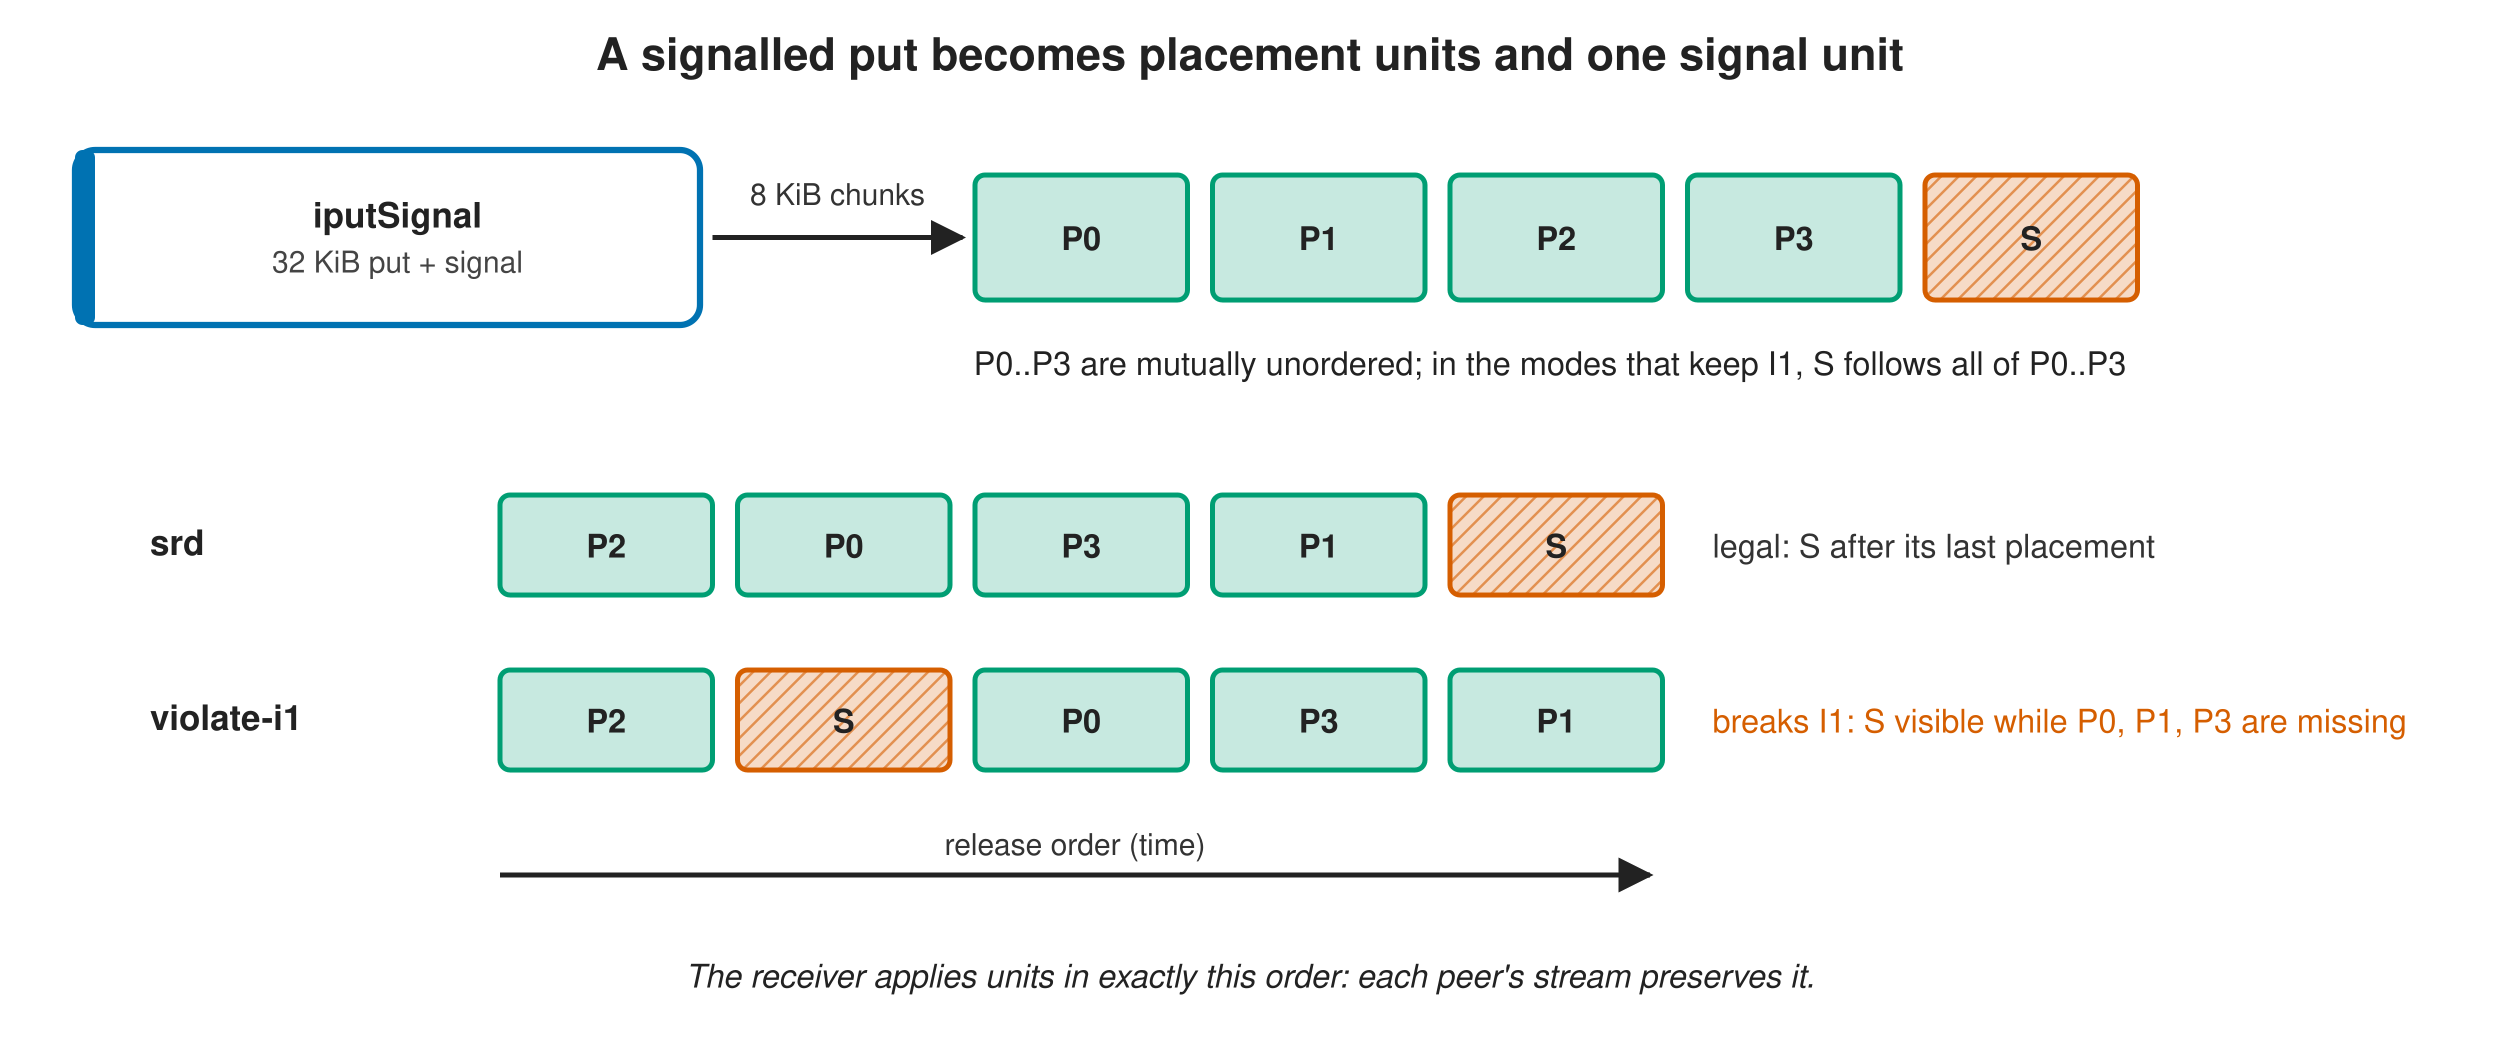
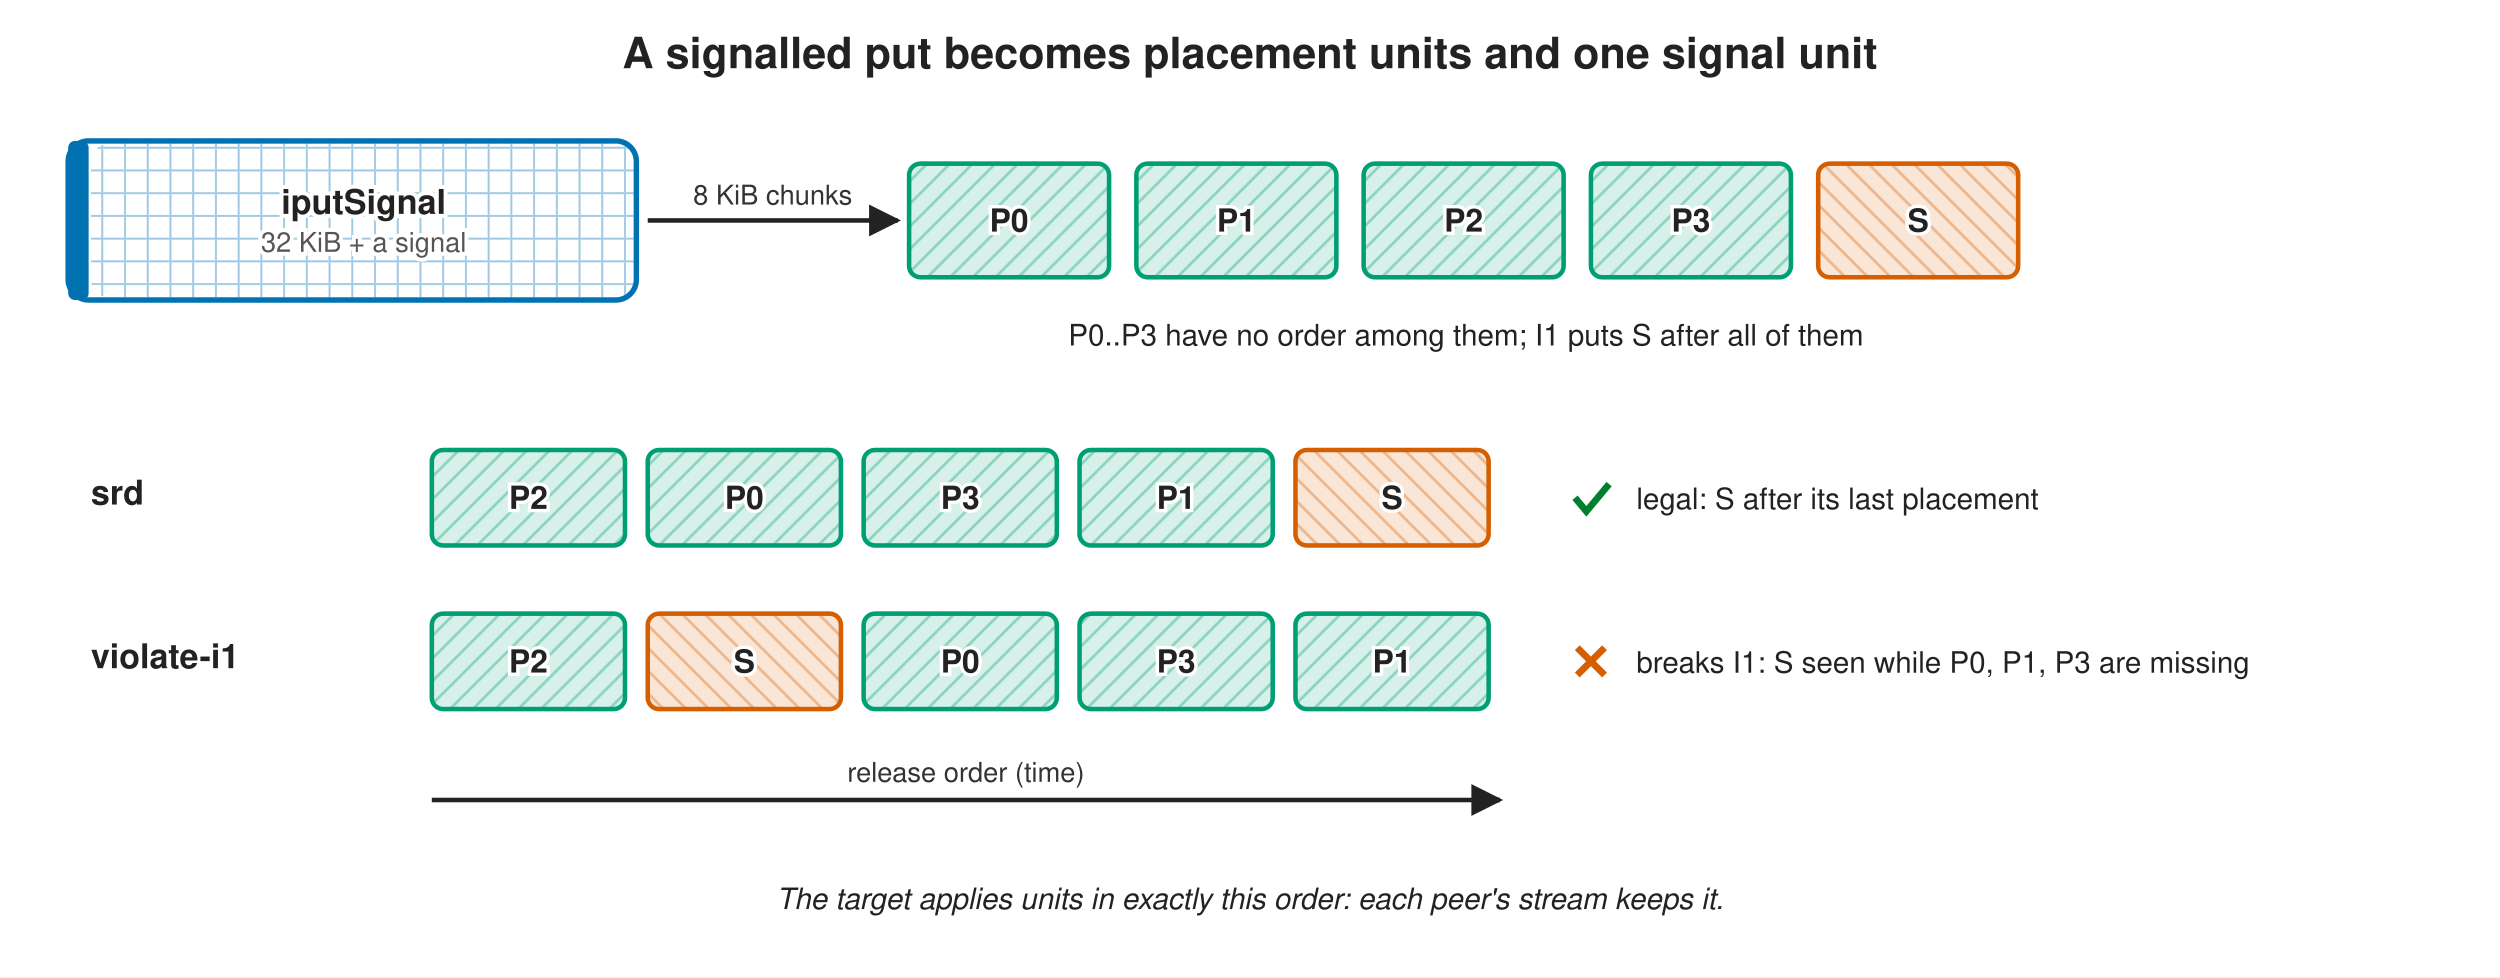
- <svg xmlns="http://www.w3.org/2000/svg" width="1000" height="420" viewBox="0 0 1000 420">
-   <rect x="0" y="0" width="1000" height="420" fill="#FFFFFF" />
-   <text x="500.0" y="28" font-family="Helvetica, Arial, sans-serif" font-size="18" font-weight="bold" text-anchor="middle" fill="#222222">A signalled put becomes placement units and one signal unit</text>
-   <rect x="30" y="60" width="250" height="70" rx="8" fill="#FFFFFF" stroke="#0072B2" stroke-width="2.5" />
-   <rect x="30" y="60" width="8" height="70" rx="3" fill="#0072B2" />
-   <text x="159.0" y="91.0" font-family="Helvetica, Arial, sans-serif" font-size="14" font-weight="bold" text-anchor="middle" fill="#222222">iputSignal</text>
-   <text x="159.0" y="109.0" font-family="Helvetica, Arial, sans-serif" font-size="12" font-weight="normal" text-anchor="middle" fill="#444444">32 KiB put + signal</text>
+ <svg xmlns="http://www.w3.org/2000/svg" width="1100" height="430" viewBox="0 0 1100 430">
  <defs>
-     <marker id="a6" viewBox="0 0 10 10" refX="9" refY="5" markerWidth="7" markerHeight="7" orient="auto-start-reverse">
+     <pattern id="p-nccl" width="10" height="10" patternUnits="userSpaceOnUse">
+       <g stroke="#0072B2" opacity="0.35">
+         <path d="M0,5 h10 M5,0 v10" stroke-width="0.9" />
+       </g>
+     </pattern>
+     <marker id="m7" viewBox="0 0 10 10" refX="9" refY="5" markerWidth="7" markerHeight="7" orient="auto-start-reverse">
+       <path d="M0,0 L10,5 L0,10 z" fill="#222222" />
+     </marker>
+     <pattern id="p-sim" width="10" height="10" patternUnits="userSpaceOnUse">
+       <g stroke="#009E73" opacity="0.35">
+         <path d="M-2,2 l4,-4 M0,10 l10,-10 M8,12 l4,-4" stroke-width="1.2" />
+       </g>
+     </pattern>
+     <pattern id="p-sig" width="10" height="10" patternUnits="userSpaceOnUse">
+       <g stroke="#D55E00" opacity="0.35">
+         <path d="M-2,8 l4,4 M0,0 l10,10 M8,-2 l4,4" stroke-width="1.2" />
+       </g>
+     </pattern>
+     <marker id="m61" viewBox="0 0 10 10" refX="9" refY="5" markerWidth="7" markerHeight="7" orient="auto-start-reverse">
      <path d="M0,0 L10,5 L0,10 z" fill="#222222" />
    </marker>
  </defs>
-   <line x1="285" y1="95" x2="385" y2="95" stroke="#222222" stroke-width="2" marker-end="url(#a6)" />
-   <text x="335" y="82" font-family="Helvetica, Arial, sans-serif" font-size="12" font-weight="normal" text-anchor="middle" fill="#333333">8 KiB chunks</text>
-   <rect x="390" y="70" width="85" height="50" rx="4" fill="#009E73" fill-opacity="0.22" stroke="#009E73" stroke-width="2" />
-   <text x="432.5" y="100.0" font-family="Helvetica, Arial, sans-serif" font-size="13" font-weight="bold" text-anchor="middle" fill="#222222">P0</text>
-   <rect x="485" y="70" width="85" height="50" rx="4" fill="#009E73" fill-opacity="0.22" stroke="#009E73" stroke-width="2" />
-   <text x="527.5" y="100.0" font-family="Helvetica, Arial, sans-serif" font-size="13" font-weight="bold" text-anchor="middle" fill="#222222">P1</text>
-   <rect x="580" y="70" width="85" height="50" rx="4" fill="#009E73" fill-opacity="0.22" stroke="#009E73" stroke-width="2" />
-   <text x="622.5" y="100.0" font-family="Helvetica, Arial, sans-serif" font-size="13" font-weight="bold" text-anchor="middle" fill="#222222">P2</text>
-   <rect x="675" y="70" width="85" height="50" rx="4" fill="#009E73" fill-opacity="0.22" stroke="#009E73" stroke-width="2" />
-   <text x="717.5" y="100.0" font-family="Helvetica, Arial, sans-serif" font-size="13" font-weight="bold" text-anchor="middle" fill="#222222">P3</text>
-   <rect x="770" y="70" width="85" height="50" rx="4" fill="#D55E00" fill-opacity="0.22" stroke="#D55E00" stroke-width="2" />
-   <line x1="770" y1="70" x2="770" y2="70" stroke="#D55E00" stroke-width="1" opacity="0.6" />
-   <line x1="770" y1="77" x2="777" y2="70" stroke="#D55E00" stroke-width="1" opacity="0.6" />
-   <line x1="770" y1="84" x2="784" y2="70" stroke="#D55E00" stroke-width="1" opacity="0.6" />
-   <line x1="770" y1="91" x2="791" y2="70" stroke="#D55E00" stroke-width="1" opacity="0.6" />
-   <line x1="770" y1="98" x2="798" y2="70" stroke="#D55E00" stroke-width="1" opacity="0.6" />
-   <line x1="770" y1="105" x2="805" y2="70" stroke="#D55E00" stroke-width="1" opacity="0.6" />
-   <line x1="770" y1="112" x2="812" y2="70" stroke="#D55E00" stroke-width="1" opacity="0.6" />
-   <line x1="770" y1="119" x2="819" y2="70" stroke="#D55E00" stroke-width="1" opacity="0.6" />
-   <line x1="776" y1="120" x2="826" y2="70" stroke="#D55E00" stroke-width="1" opacity="0.6" />
-   <line x1="783" y1="120" x2="833" y2="70" stroke="#D55E00" stroke-width="1" opacity="0.6" />
-   <line x1="790" y1="120" x2="840" y2="70" stroke="#D55E00" stroke-width="1" opacity="0.6" />
-   <line x1="797" y1="120" x2="847" y2="70" stroke="#D55E00" stroke-width="1" opacity="0.6" />
-   <line x1="804" y1="120" x2="854" y2="70" stroke="#D55E00" stroke-width="1" opacity="0.6" />
-   <line x1="811" y1="120" x2="855" y2="76" stroke="#D55E00" stroke-width="1" opacity="0.6" />
-   <line x1="818" y1="120" x2="855" y2="83" stroke="#D55E00" stroke-width="1" opacity="0.6" />
-   <line x1="825" y1="120" x2="855" y2="90" stroke="#D55E00" stroke-width="1" opacity="0.6" />
-   <line x1="832" y1="120" x2="855" y2="97" stroke="#D55E00" stroke-width="1" opacity="0.6" />
-   <line x1="839" y1="120" x2="855" y2="104" stroke="#D55E00" stroke-width="1" opacity="0.6" />
-   <line x1="846" y1="120" x2="855" y2="111" stroke="#D55E00" stroke-width="1" opacity="0.6" />
-   <line x1="853" y1="120" x2="855" y2="118" stroke="#D55E00" stroke-width="1" opacity="0.6" />
-   <text x="812.5" y="100.0" font-family="Helvetica, Arial, sans-serif" font-size="13" font-weight="bold" text-anchor="middle" fill="#222222">S</text>
-   <text x="620" y="150" font-family="Helvetica, Arial, sans-serif" font-size="13" font-weight="normal" text-anchor="middle" fill="#222222">P0..P3 are mutually unordered; in the modes that keep I1, S follows all of P0..P3</text>
-   <text x="60" y="222" font-family="Helvetica, Arial, sans-serif" font-size="14" font-weight="bold" text-anchor="start" fill="#222222">srd</text>
-   <rect x="200" y="198" width="85" height="40" rx="4" fill="#009E73" fill-opacity="0.22" stroke="#009E73" stroke-width="2" />
-   <text x="242.5" y="223.0" font-family="Helvetica, Arial, sans-serif" font-size="13" font-weight="bold" text-anchor="middle" fill="#222222">P2</text>
-   <rect x="295" y="198" width="85" height="40" rx="4" fill="#009E73" fill-opacity="0.22" stroke="#009E73" stroke-width="2" />
-   <text x="337.5" y="223.0" font-family="Helvetica, Arial, sans-serif" font-size="13" font-weight="bold" text-anchor="middle" fill="#222222">P0</text>
-   <rect x="390" y="198" width="85" height="40" rx="4" fill="#009E73" fill-opacity="0.22" stroke="#009E73" stroke-width="2" />
-   <text x="432.5" y="223.0" font-family="Helvetica, Arial, sans-serif" font-size="13" font-weight="bold" text-anchor="middle" fill="#222222">P3</text>
-   <rect x="485" y="198" width="85" height="40" rx="4" fill="#009E73" fill-opacity="0.22" stroke="#009E73" stroke-width="2" />
-   <text x="527.5" y="223.0" font-family="Helvetica, Arial, sans-serif" font-size="13" font-weight="bold" text-anchor="middle" fill="#222222">P1</text>
-   <rect x="580" y="198" width="85" height="40" rx="4" fill="#D55E00" fill-opacity="0.22" stroke="#D55E00" stroke-width="2" />
-   <line x1="580" y1="198" x2="580" y2="198" stroke="#D55E00" stroke-width="1" opacity="0.6" />
-   <line x1="580" y1="205" x2="587" y2="198" stroke="#D55E00" stroke-width="1" opacity="0.6" />
-   <line x1="580" y1="212" x2="594" y2="198" stroke="#D55E00" stroke-width="1" opacity="0.6" />
-   <line x1="580" y1="219" x2="601" y2="198" stroke="#D55E00" stroke-width="1" opacity="0.6" />
-   <line x1="580" y1="226" x2="608" y2="198" stroke="#D55E00" stroke-width="1" opacity="0.6" />
-   <line x1="580" y1="233" x2="615" y2="198" stroke="#D55E00" stroke-width="1" opacity="0.6" />
-   <line x1="582" y1="238" x2="622" y2="198" stroke="#D55E00" stroke-width="1" opacity="0.6" />
-   <line x1="589" y1="238" x2="629" y2="198" stroke="#D55E00" stroke-width="1" opacity="0.6" />
-   <line x1="596" y1="238" x2="636" y2="198" stroke="#D55E00" stroke-width="1" opacity="0.6" />
-   <line x1="603" y1="238" x2="643" y2="198" stroke="#D55E00" stroke-width="1" opacity="0.6" />
-   <line x1="610" y1="238" x2="650" y2="198" stroke="#D55E00" stroke-width="1" opacity="0.6" />
-   <line x1="617" y1="238" x2="657" y2="198" stroke="#D55E00" stroke-width="1" opacity="0.6" />
-   <line x1="624" y1="238" x2="664" y2="198" stroke="#D55E00" stroke-width="1" opacity="0.6" />
-   <line x1="631" y1="238" x2="665" y2="204" stroke="#D55E00" stroke-width="1" opacity="0.6" />
-   <line x1="638" y1="238" x2="665" y2="211" stroke="#D55E00" stroke-width="1" opacity="0.6" />
-   <line x1="645" y1="238" x2="665" y2="218" stroke="#D55E00" stroke-width="1" opacity="0.6" />
-   <line x1="652" y1="238" x2="665" y2="225" stroke="#D55E00" stroke-width="1" opacity="0.6" />
-   <line x1="659" y1="238" x2="665" y2="232" stroke="#D55E00" stroke-width="1" opacity="0.6" />
-   <text x="622.5" y="223.0" font-family="Helvetica, Arial, sans-serif" font-size="13" font-weight="bold" text-anchor="middle" fill="#222222">S</text>
-   <text x="685" y="223" font-family="Helvetica, Arial, sans-serif" font-size="13" font-weight="normal" text-anchor="start" fill="#333333">legal: S after its last placement</text>
-   <text x="60" y="292" font-family="Helvetica, Arial, sans-serif" font-size="14" font-weight="bold" text-anchor="start" fill="#222222">violate-i1</text>
-   <rect x="200" y="268" width="85" height="40" rx="4" fill="#009E73" fill-opacity="0.22" stroke="#009E73" stroke-width="2" />
-   <text x="242.5" y="293.0" font-family="Helvetica, Arial, sans-serif" font-size="13" font-weight="bold" text-anchor="middle" fill="#222222">P2</text>
-   <rect x="295" y="268" width="85" height="40" rx="4" fill="#D55E00" fill-opacity="0.22" stroke="#D55E00" stroke-width="2" />
-   <line x1="295" y1="268" x2="295" y2="268" stroke="#D55E00" stroke-width="1" opacity="0.6" />
-   <line x1="295" y1="275" x2="302" y2="268" stroke="#D55E00" stroke-width="1" opacity="0.6" />
-   <line x1="295" y1="282" x2="309" y2="268" stroke="#D55E00" stroke-width="1" opacity="0.6" />
-   <line x1="295" y1="289" x2="316" y2="268" stroke="#D55E00" stroke-width="1" opacity="0.6" />
-   <line x1="295" y1="296" x2="323" y2="268" stroke="#D55E00" stroke-width="1" opacity="0.6" />
-   <line x1="295" y1="303" x2="330" y2="268" stroke="#D55E00" stroke-width="1" opacity="0.6" />
-   <line x1="297" y1="308" x2="337" y2="268" stroke="#D55E00" stroke-width="1" opacity="0.6" />
-   <line x1="304" y1="308" x2="344" y2="268" stroke="#D55E00" stroke-width="1" opacity="0.6" />
-   <line x1="311" y1="308" x2="351" y2="268" stroke="#D55E00" stroke-width="1" opacity="0.6" />
-   <line x1="318" y1="308" x2="358" y2="268" stroke="#D55E00" stroke-width="1" opacity="0.6" />
-   <line x1="325" y1="308" x2="365" y2="268" stroke="#D55E00" stroke-width="1" opacity="0.6" />
-   <line x1="332" y1="308" x2="372" y2="268" stroke="#D55E00" stroke-width="1" opacity="0.6" />
-   <line x1="339" y1="308" x2="379" y2="268" stroke="#D55E00" stroke-width="1" opacity="0.6" />
-   <line x1="346" y1="308" x2="380" y2="274" stroke="#D55E00" stroke-width="1" opacity="0.6" />
-   <line x1="353" y1="308" x2="380" y2="281" stroke="#D55E00" stroke-width="1" opacity="0.6" />
-   <line x1="360" y1="308" x2="380" y2="288" stroke="#D55E00" stroke-width="1" opacity="0.6" />
-   <line x1="367" y1="308" x2="380" y2="295" stroke="#D55E00" stroke-width="1" opacity="0.6" />
-   <line x1="374" y1="308" x2="380" y2="302" stroke="#D55E00" stroke-width="1" opacity="0.6" />
-   <text x="337.5" y="293.0" font-family="Helvetica, Arial, sans-serif" font-size="13" font-weight="bold" text-anchor="middle" fill="#222222">S</text>
-   <rect x="390" y="268" width="85" height="40" rx="4" fill="#009E73" fill-opacity="0.22" stroke="#009E73" stroke-width="2" />
-   <text x="432.5" y="293.0" font-family="Helvetica, Arial, sans-serif" font-size="13" font-weight="bold" text-anchor="middle" fill="#222222">P0</text>
-   <rect x="485" y="268" width="85" height="40" rx="4" fill="#009E73" fill-opacity="0.22" stroke="#009E73" stroke-width="2" />
-   <text x="527.5" y="293.0" font-family="Helvetica, Arial, sans-serif" font-size="13" font-weight="bold" text-anchor="middle" fill="#222222">P3</text>
-   <rect x="580" y="268" width="85" height="40" rx="4" fill="#009E73" fill-opacity="0.22" stroke="#009E73" stroke-width="2" />
-   <text x="622.5" y="293.0" font-family="Helvetica, Arial, sans-serif" font-size="13" font-weight="bold" text-anchor="middle" fill="#222222">P1</text>
-   <text x="685" y="293" font-family="Helvetica, Arial, sans-serif" font-size="13" font-weight="normal" text-anchor="start" fill="#D55E00">breaks I1: S visible while P0, P1, P3 are missing</text>
-   <defs>
-     <marker id="a100" viewBox="0 0 10 10" refX="9" refY="5" markerWidth="7" markerHeight="7" orient="auto-start-reverse">
-       <path d="M0,0 L10,5 L0,10 z" fill="#222222" />
-     </marker>
-   </defs>
-   <line x1="200" y1="350" x2="660" y2="350" stroke="#222222" stroke-width="2" marker-end="url(#a100)" />
-   <text x="430" y="342" font-family="Helvetica, Arial, sans-serif" font-size="12" font-weight="normal" text-anchor="middle" fill="#333333">release order (time)</text>
-   <text x="500" y="395" font-family="Helvetica, Arial, sans-serif" font-size="13" font-weight="normal" text-anchor="middle" fill="#222222" font-style="italic">The receiver applies units in exactly this order: each peer's stream preserves it.</text>
+   <rect x="0" y="0" width="1100" height="430" fill="#FFFFFF" />
+   <text x="550.0" y="30.0" font-family="Helvetica, Arial, 'Hiragino Sans', 'Hiragino Kaku Gothic ProN', 'Noto Sans CJK JP', 'Noto Sans JP', sans-serif" font-size="19" font-weight="bold" text-anchor="middle" fill="#222222">A signalled put becomes placement units and one signal unit</text>
+   <rect x="30" y="62" width="250" height="70" rx="9" fill="#FFFFFF" stroke="#0072B2" stroke-width="2.4" />
+   <rect x="40" y="63.2" width="238.8" height="67.6" rx="8" fill="url(#p-nccl)" />
+   <rect x="30" y="62" width="9" height="70" rx="3" fill="#0072B2" />
+   <text x="160.0" y="94.1" font-family="Helvetica, Arial, 'Hiragino Sans', 'Hiragino Kaku Gothic ProN', 'Noto Sans CJK JP', 'Noto Sans JP', sans-serif" font-size="15" font-weight="bold" text-anchor="middle" fill="#222222" stroke="#FFFFFF" stroke-width="3.5" paint-order="stroke">iputSignal</text>
+   <text x="160.0" y="110.8" font-family="Helvetica, Arial, 'Hiragino Sans', 'Hiragino Kaku Gothic ProN', 'Noto Sans CJK JP', 'Noto Sans JP', sans-serif" font-size="12" font-weight="normal" text-anchor="middle" fill="#555555" stroke="#FFFFFF" stroke-width="3.5" paint-order="stroke">32 KiB + a signal</text>
+   <line x1="285" y1="97" x2="395" y2="97" stroke="#222222" stroke-width="2.0" marker-end="url(#m7)" />
+   <text x="340.0" y="90.0" font-family="Helvetica, Arial, 'Hiragino Sans', 'Hiragino Kaku Gothic ProN', 'Noto Sans CJK JP', 'Noto Sans JP', sans-serif" font-size="12" font-weight="normal" text-anchor="middle" fill="#333333">8 KiB chunks</text>
+   <rect x="400" y="72" width="88" height="50" rx="5" fill="#009E73" fill-opacity="0.16" stroke="#009E73" stroke-width="2" />
+   <rect x="400" y="72" width="88" height="50" rx="5" fill="url(#p-sim)" />
+   <text x="444.0" y="101.9" font-family="Helvetica, Arial, 'Hiragino Sans', 'Hiragino Kaku Gothic ProN', 'Noto Sans CJK JP', 'Noto Sans JP', sans-serif" font-size="14" font-weight="bold" text-anchor="middle" fill="#222222" stroke="#FFFFFF" stroke-width="3" paint-order="stroke">P0</text>
+   <rect x="500" y="72" width="88" height="50" rx="5" fill="#009E73" fill-opacity="0.16" stroke="#009E73" stroke-width="2" />
+   <rect x="500" y="72" width="88" height="50" rx="5" fill="url(#p-sim)" />
+   <text x="544.0" y="101.9" font-family="Helvetica, Arial, 'Hiragino Sans', 'Hiragino Kaku Gothic ProN', 'Noto Sans CJK JP', 'Noto Sans JP', sans-serif" font-size="14" font-weight="bold" text-anchor="middle" fill="#222222" stroke="#FFFFFF" stroke-width="3" paint-order="stroke">P1</text>
+   <rect x="600" y="72" width="88" height="50" rx="5" fill="#009E73" fill-opacity="0.16" stroke="#009E73" stroke-width="2" />
+   <rect x="600" y="72" width="88" height="50" rx="5" fill="url(#p-sim)" />
+   <text x="644.0" y="101.9" font-family="Helvetica, Arial, 'Hiragino Sans', 'Hiragino Kaku Gothic ProN', 'Noto Sans CJK JP', 'Noto Sans JP', sans-serif" font-size="14" font-weight="bold" text-anchor="middle" fill="#222222" stroke="#FFFFFF" stroke-width="3" paint-order="stroke">P2</text>
+   <rect x="700" y="72" width="88" height="50" rx="5" fill="#009E73" fill-opacity="0.16" stroke="#009E73" stroke-width="2" />
+   <rect x="700" y="72" width="88" height="50" rx="5" fill="url(#p-sim)" />
+   <text x="744.0" y="101.9" font-family="Helvetica, Arial, 'Hiragino Sans', 'Hiragino Kaku Gothic ProN', 'Noto Sans CJK JP', 'Noto Sans JP', sans-serif" font-size="14" font-weight="bold" text-anchor="middle" fill="#222222" stroke="#FFFFFF" stroke-width="3" paint-order="stroke">P3</text>
+   <rect x="800" y="72" width="88" height="50" rx="5" fill="#D55E00" fill-opacity="0.16" stroke="#D55E00" stroke-width="2" />
+   <rect x="800" y="72" width="88" height="50" rx="5" fill="url(#p-sig)" />
+   <text x="844.0" y="101.9" font-family="Helvetica, Arial, 'Hiragino Sans', 'Hiragino Kaku Gothic ProN', 'Noto Sans CJK JP', 'Noto Sans JP', sans-serif" font-size="14" font-weight="bold" text-anchor="middle" fill="#222222" stroke="#FFFFFF" stroke-width="3" paint-order="stroke">S</text>
+   <text x="645.0" y="152.0" font-family="Helvetica, Arial, 'Hiragino Sans', 'Hiragino Kaku Gothic ProN', 'Noto Sans CJK JP', 'Noto Sans JP', sans-serif" font-size="13" font-weight="normal" text-anchor="middle" fill="#222222">P0..P3 have no order among them; I1 puts S after all of them</text>
+   <text x="40.0" y="222.0" font-family="Helvetica, Arial, 'Hiragino Sans', 'Hiragino Kaku Gothic ProN', 'Noto Sans CJK JP', 'Noto Sans JP', sans-serif" font-size="15" font-weight="bold" text-anchor="start" fill="#222222">srd</text>
+   <rect x="190" y="198" width="85" height="42" rx="5" fill="#009E73" fill-opacity="0.16" stroke="#009E73" stroke-width="2" />
+   <rect x="190" y="198" width="85" height="42" rx="5" fill="url(#p-sim)" />
+   <text x="232.5" y="223.9" font-family="Helvetica, Arial, 'Hiragino Sans', 'Hiragino Kaku Gothic ProN', 'Noto Sans CJK JP', 'Noto Sans JP', sans-serif" font-size="14" font-weight="bold" text-anchor="middle" fill="#222222" stroke="#FFFFFF" stroke-width="3" paint-order="stroke">P2</text>
+   <rect x="285" y="198" width="85" height="42" rx="5" fill="#009E73" fill-opacity="0.16" stroke="#009E73" stroke-width="2" />
+   <rect x="285" y="198" width="85" height="42" rx="5" fill="url(#p-sim)" />
+   <text x="327.5" y="223.9" font-family="Helvetica, Arial, 'Hiragino Sans', 'Hiragino Kaku Gothic ProN', 'Noto Sans CJK JP', 'Noto Sans JP', sans-serif" font-size="14" font-weight="bold" text-anchor="middle" fill="#222222" stroke="#FFFFFF" stroke-width="3" paint-order="stroke">P0</text>
+   <rect x="380" y="198" width="85" height="42" rx="5" fill="#009E73" fill-opacity="0.16" stroke="#009E73" stroke-width="2" />
+   <rect x="380" y="198" width="85" height="42" rx="5" fill="url(#p-sim)" />
+   <text x="422.5" y="223.9" font-family="Helvetica, Arial, 'Hiragino Sans', 'Hiragino Kaku Gothic ProN', 'Noto Sans CJK JP', 'Noto Sans JP', sans-serif" font-size="14" font-weight="bold" text-anchor="middle" fill="#222222" stroke="#FFFFFF" stroke-width="3" paint-order="stroke">P3</text>
+   <rect x="475" y="198" width="85" height="42" rx="5" fill="#009E73" fill-opacity="0.16" stroke="#009E73" stroke-width="2" />
+   <rect x="475" y="198" width="85" height="42" rx="5" fill="url(#p-sim)" />
+   <text x="517.5" y="223.9" font-family="Helvetica, Arial, 'Hiragino Sans', 'Hiragino Kaku Gothic ProN', 'Noto Sans CJK JP', 'Noto Sans JP', sans-serif" font-size="14" font-weight="bold" text-anchor="middle" fill="#222222" stroke="#FFFFFF" stroke-width="3" paint-order="stroke">P1</text>
+   <rect x="570" y="198" width="85" height="42" rx="5" fill="#D55E00" fill-opacity="0.16" stroke="#D55E00" stroke-width="2" />
+   <rect x="570" y="198" width="85" height="42" rx="5" fill="url(#p-sig)" />
+   <text x="612.5" y="223.9" font-family="Helvetica, Arial, 'Hiragino Sans', 'Hiragino Kaku Gothic ProN', 'Noto Sans CJK JP', 'Noto Sans JP', sans-serif" font-size="14" font-weight="bold" text-anchor="middle" fill="#222222" stroke="#FFFFFF" stroke-width="3" paint-order="stroke">S</text>
+   <path d="M693,219 l5,6 l10,-12" fill="none" stroke="#00802F" stroke-width="3" />
+   <text x="720.0" y="224.0" font-family="Helvetica, Arial, 'Hiragino Sans', 'Hiragino Kaku Gothic ProN', 'Noto Sans CJK JP', 'Noto Sans JP', sans-serif" font-size="13" font-weight="normal" text-anchor="start" fill="#222222">legal: S after its last placement</text>
+   <text x="40.0" y="294.0" font-family="Helvetica, Arial, 'Hiragino Sans', 'Hiragino Kaku Gothic ProN', 'Noto Sans CJK JP', 'Noto Sans JP', sans-serif" font-size="15" font-weight="bold" text-anchor="start" fill="#222222">violate-i1</text>
+   <rect x="190" y="270" width="85" height="42" rx="5" fill="#009E73" fill-opacity="0.16" stroke="#009E73" stroke-width="2" />
+   <rect x="190" y="270" width="85" height="42" rx="5" fill="url(#p-sim)" />
+   <text x="232.5" y="295.9" font-family="Helvetica, Arial, 'Hiragino Sans', 'Hiragino Kaku Gothic ProN', 'Noto Sans CJK JP', 'Noto Sans JP', sans-serif" font-size="14" font-weight="bold" text-anchor="middle" fill="#222222" stroke="#FFFFFF" stroke-width="3" paint-order="stroke">P2</text>
+   <rect x="285" y="270" width="85" height="42" rx="5" fill="#D55E00" fill-opacity="0.16" stroke="#D55E00" stroke-width="2" />
+   <rect x="285" y="270" width="85" height="42" rx="5" fill="url(#p-sig)" />
+   <text x="327.5" y="295.9" font-family="Helvetica, Arial, 'Hiragino Sans', 'Hiragino Kaku Gothic ProN', 'Noto Sans CJK JP', 'Noto Sans JP', sans-serif" font-size="14" font-weight="bold" text-anchor="middle" fill="#222222" stroke="#FFFFFF" stroke-width="3" paint-order="stroke">S</text>
+   <rect x="380" y="270" width="85" height="42" rx="5" fill="#009E73" fill-opacity="0.16" stroke="#009E73" stroke-width="2" />
+   <rect x="380" y="270" width="85" height="42" rx="5" fill="url(#p-sim)" />
+   <text x="422.5" y="295.9" font-family="Helvetica, Arial, 'Hiragino Sans', 'Hiragino Kaku Gothic ProN', 'Noto Sans CJK JP', 'Noto Sans JP', sans-serif" font-size="14" font-weight="bold" text-anchor="middle" fill="#222222" stroke="#FFFFFF" stroke-width="3" paint-order="stroke">P0</text>
+   <rect x="475" y="270" width="85" height="42" rx="5" fill="#009E73" fill-opacity="0.16" stroke="#009E73" stroke-width="2" />
+   <rect x="475" y="270" width="85" height="42" rx="5" fill="url(#p-sim)" />
+   <text x="517.5" y="295.9" font-family="Helvetica, Arial, 'Hiragino Sans', 'Hiragino Kaku Gothic ProN', 'Noto Sans CJK JP', 'Noto Sans JP', sans-serif" font-size="14" font-weight="bold" text-anchor="middle" fill="#222222" stroke="#FFFFFF" stroke-width="3" paint-order="stroke">P3</text>
+   <rect x="570" y="270" width="85" height="42" rx="5" fill="#009E73" fill-opacity="0.16" stroke="#009E73" stroke-width="2" />
+   <rect x="570" y="270" width="85" height="42" rx="5" fill="url(#p-sim)" />
+   <text x="612.5" y="295.9" font-family="Helvetica, Arial, 'Hiragino Sans', 'Hiragino Kaku Gothic ProN', 'Noto Sans CJK JP', 'Noto Sans JP', sans-serif" font-size="14" font-weight="bold" text-anchor="middle" fill="#222222" stroke="#FFFFFF" stroke-width="3" paint-order="stroke">P1</text>
+   <path d="M694,285 l12,12 M706,285 l-12,12" stroke="#D55E00" stroke-width="3" />
+   <text x="720.0" y="296.0" font-family="Helvetica, Arial, 'Hiragino Sans', 'Hiragino Kaku Gothic ProN', 'Noto Sans CJK JP', 'Noto Sans JP', sans-serif" font-size="13" font-weight="normal" text-anchor="start" fill="#222222">breaks I1: S seen while P0, P1, P3 are missing</text>
+   <line x1="190" y1="352" x2="660" y2="352" stroke="#222222" stroke-width="2.0" marker-end="url(#m61)" />
+   <text x="425.0" y="344.0" font-family="Helvetica, Arial, 'Hiragino Sans', 'Hiragino Kaku Gothic ProN', 'Noto Sans CJK JP', 'Noto Sans JP', sans-serif" font-size="12" font-weight="normal" text-anchor="middle" fill="#333333">release order (time)</text>
+   <text x="550.0" y="400.0" font-family="Helvetica, Arial, 'Hiragino Sans', 'Hiragino Kaku Gothic ProN', 'Noto Sans CJK JP', 'Noto Sans JP', sans-serif" font-size="13" font-weight="normal" text-anchor="middle" fill="#222222" font-style="italic">The target applies units in exactly this order: each peer's stream keeps it.</text>
</svg>
